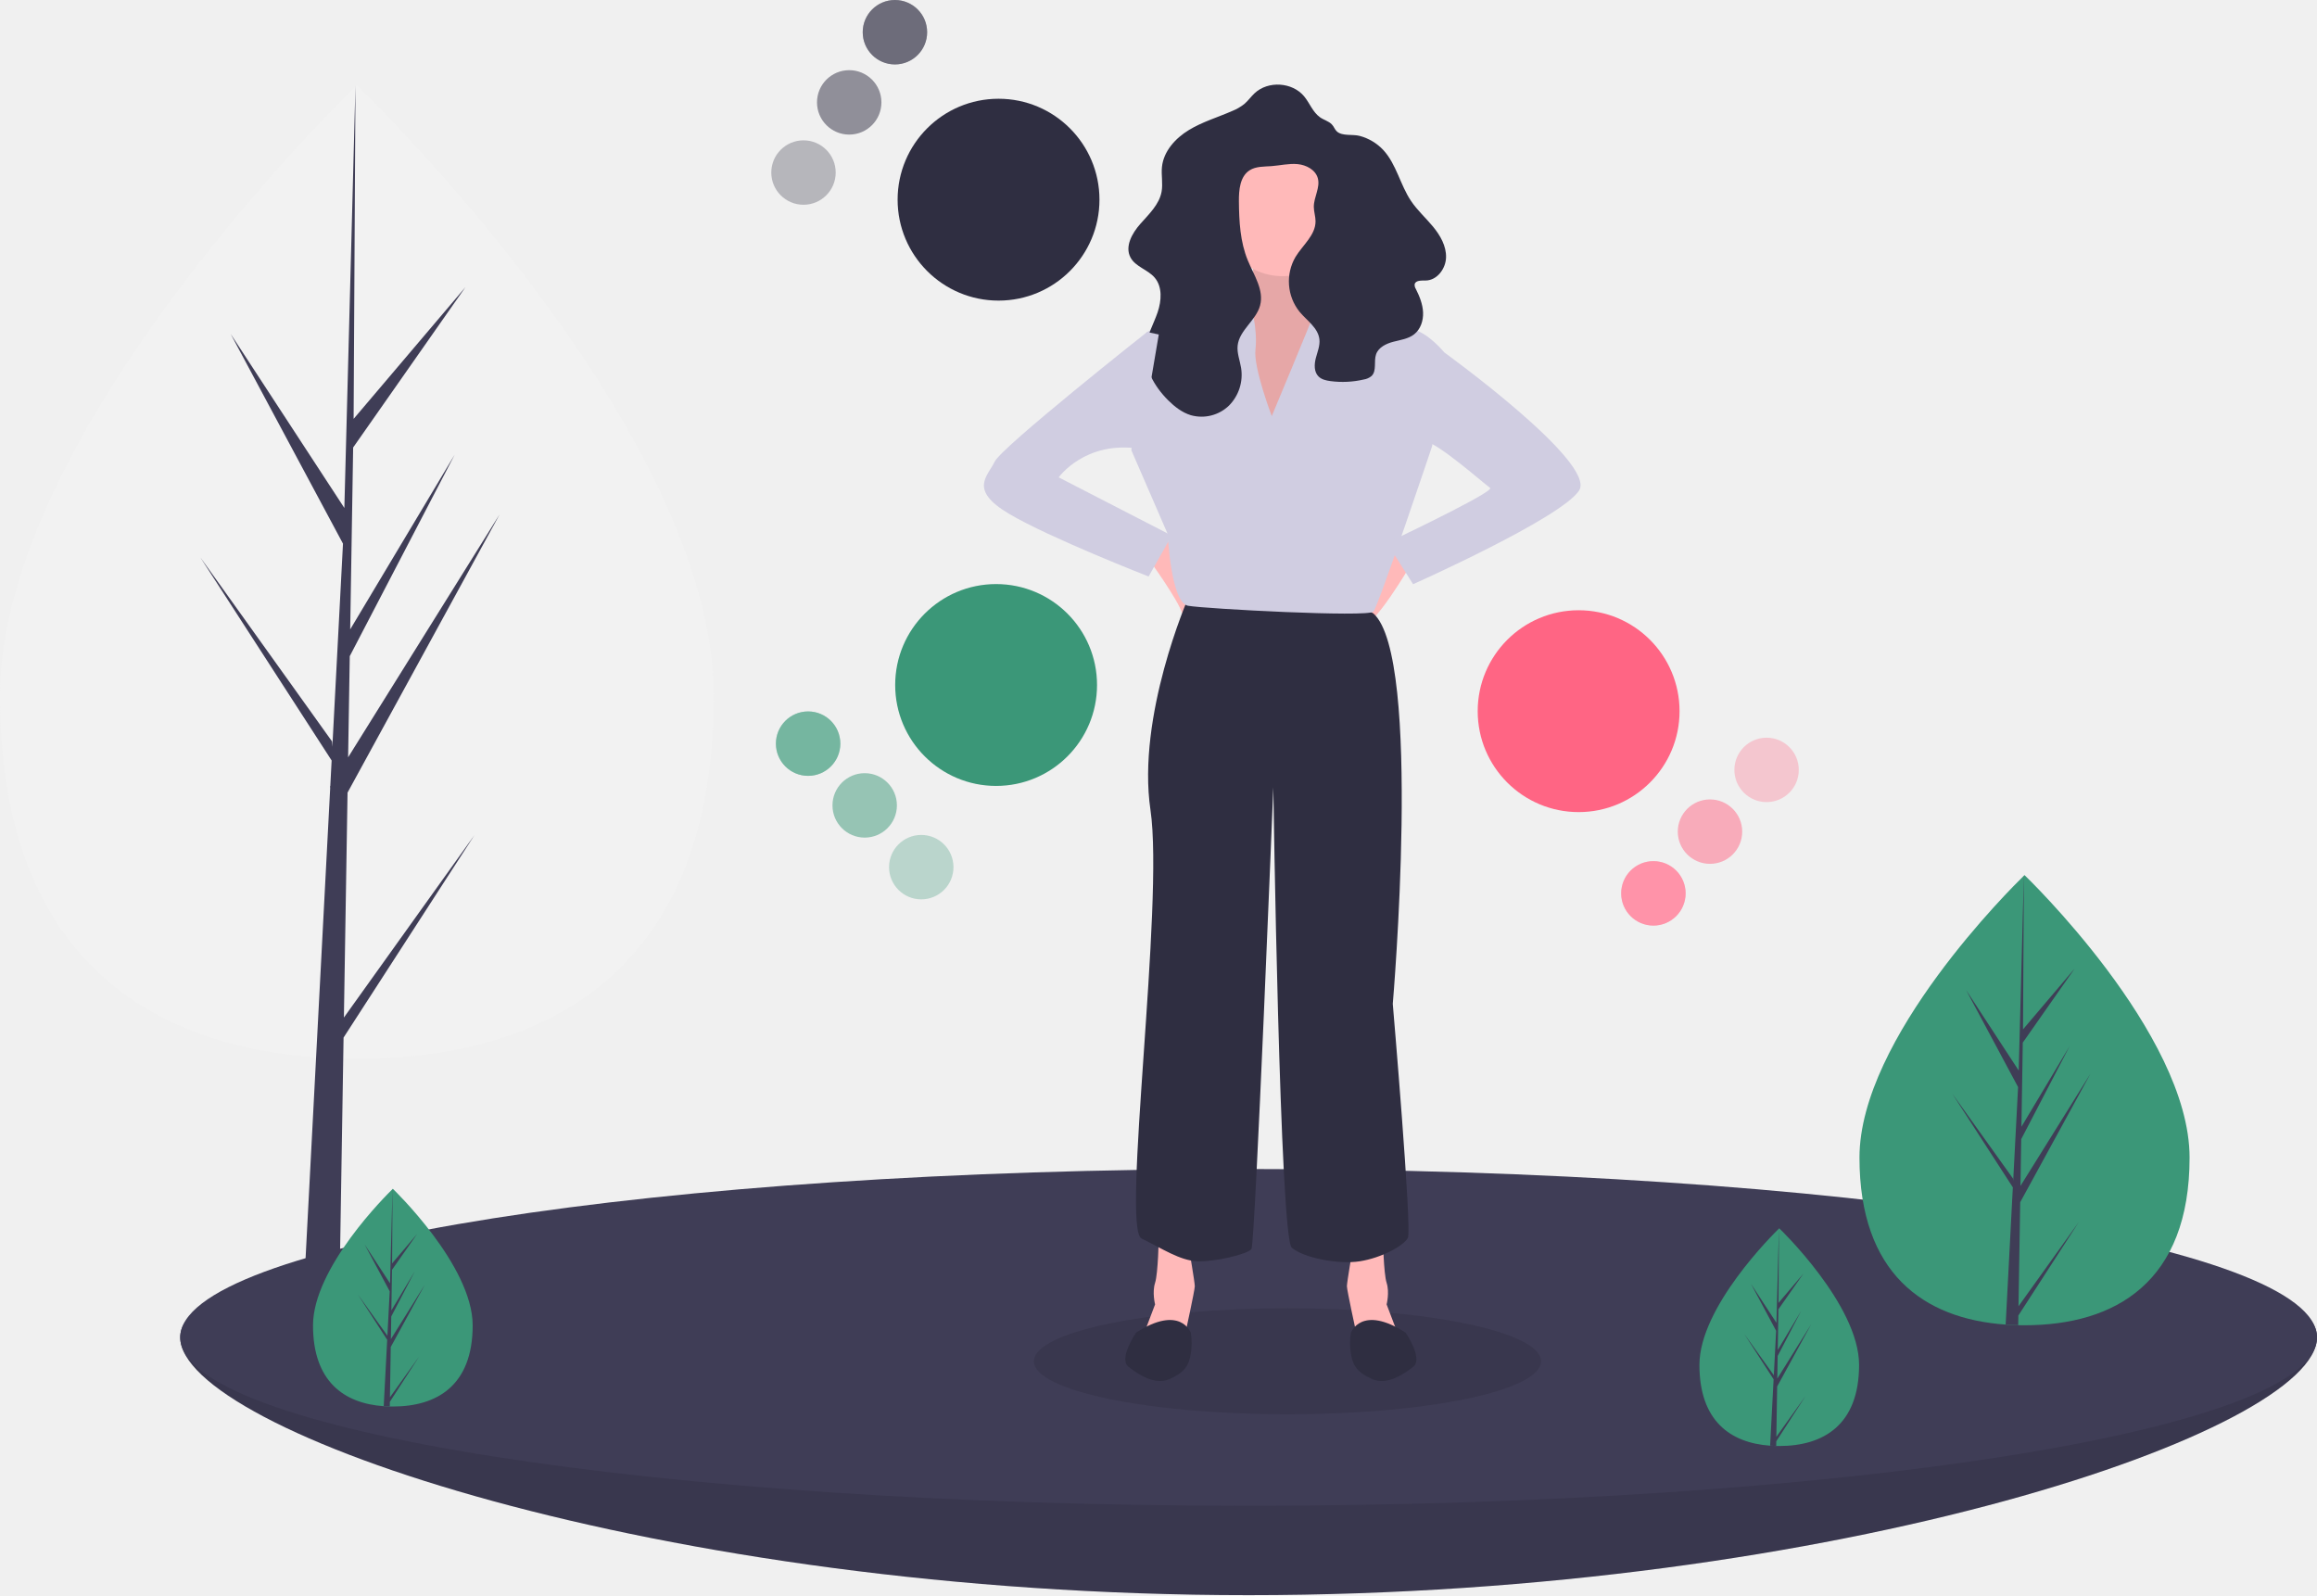
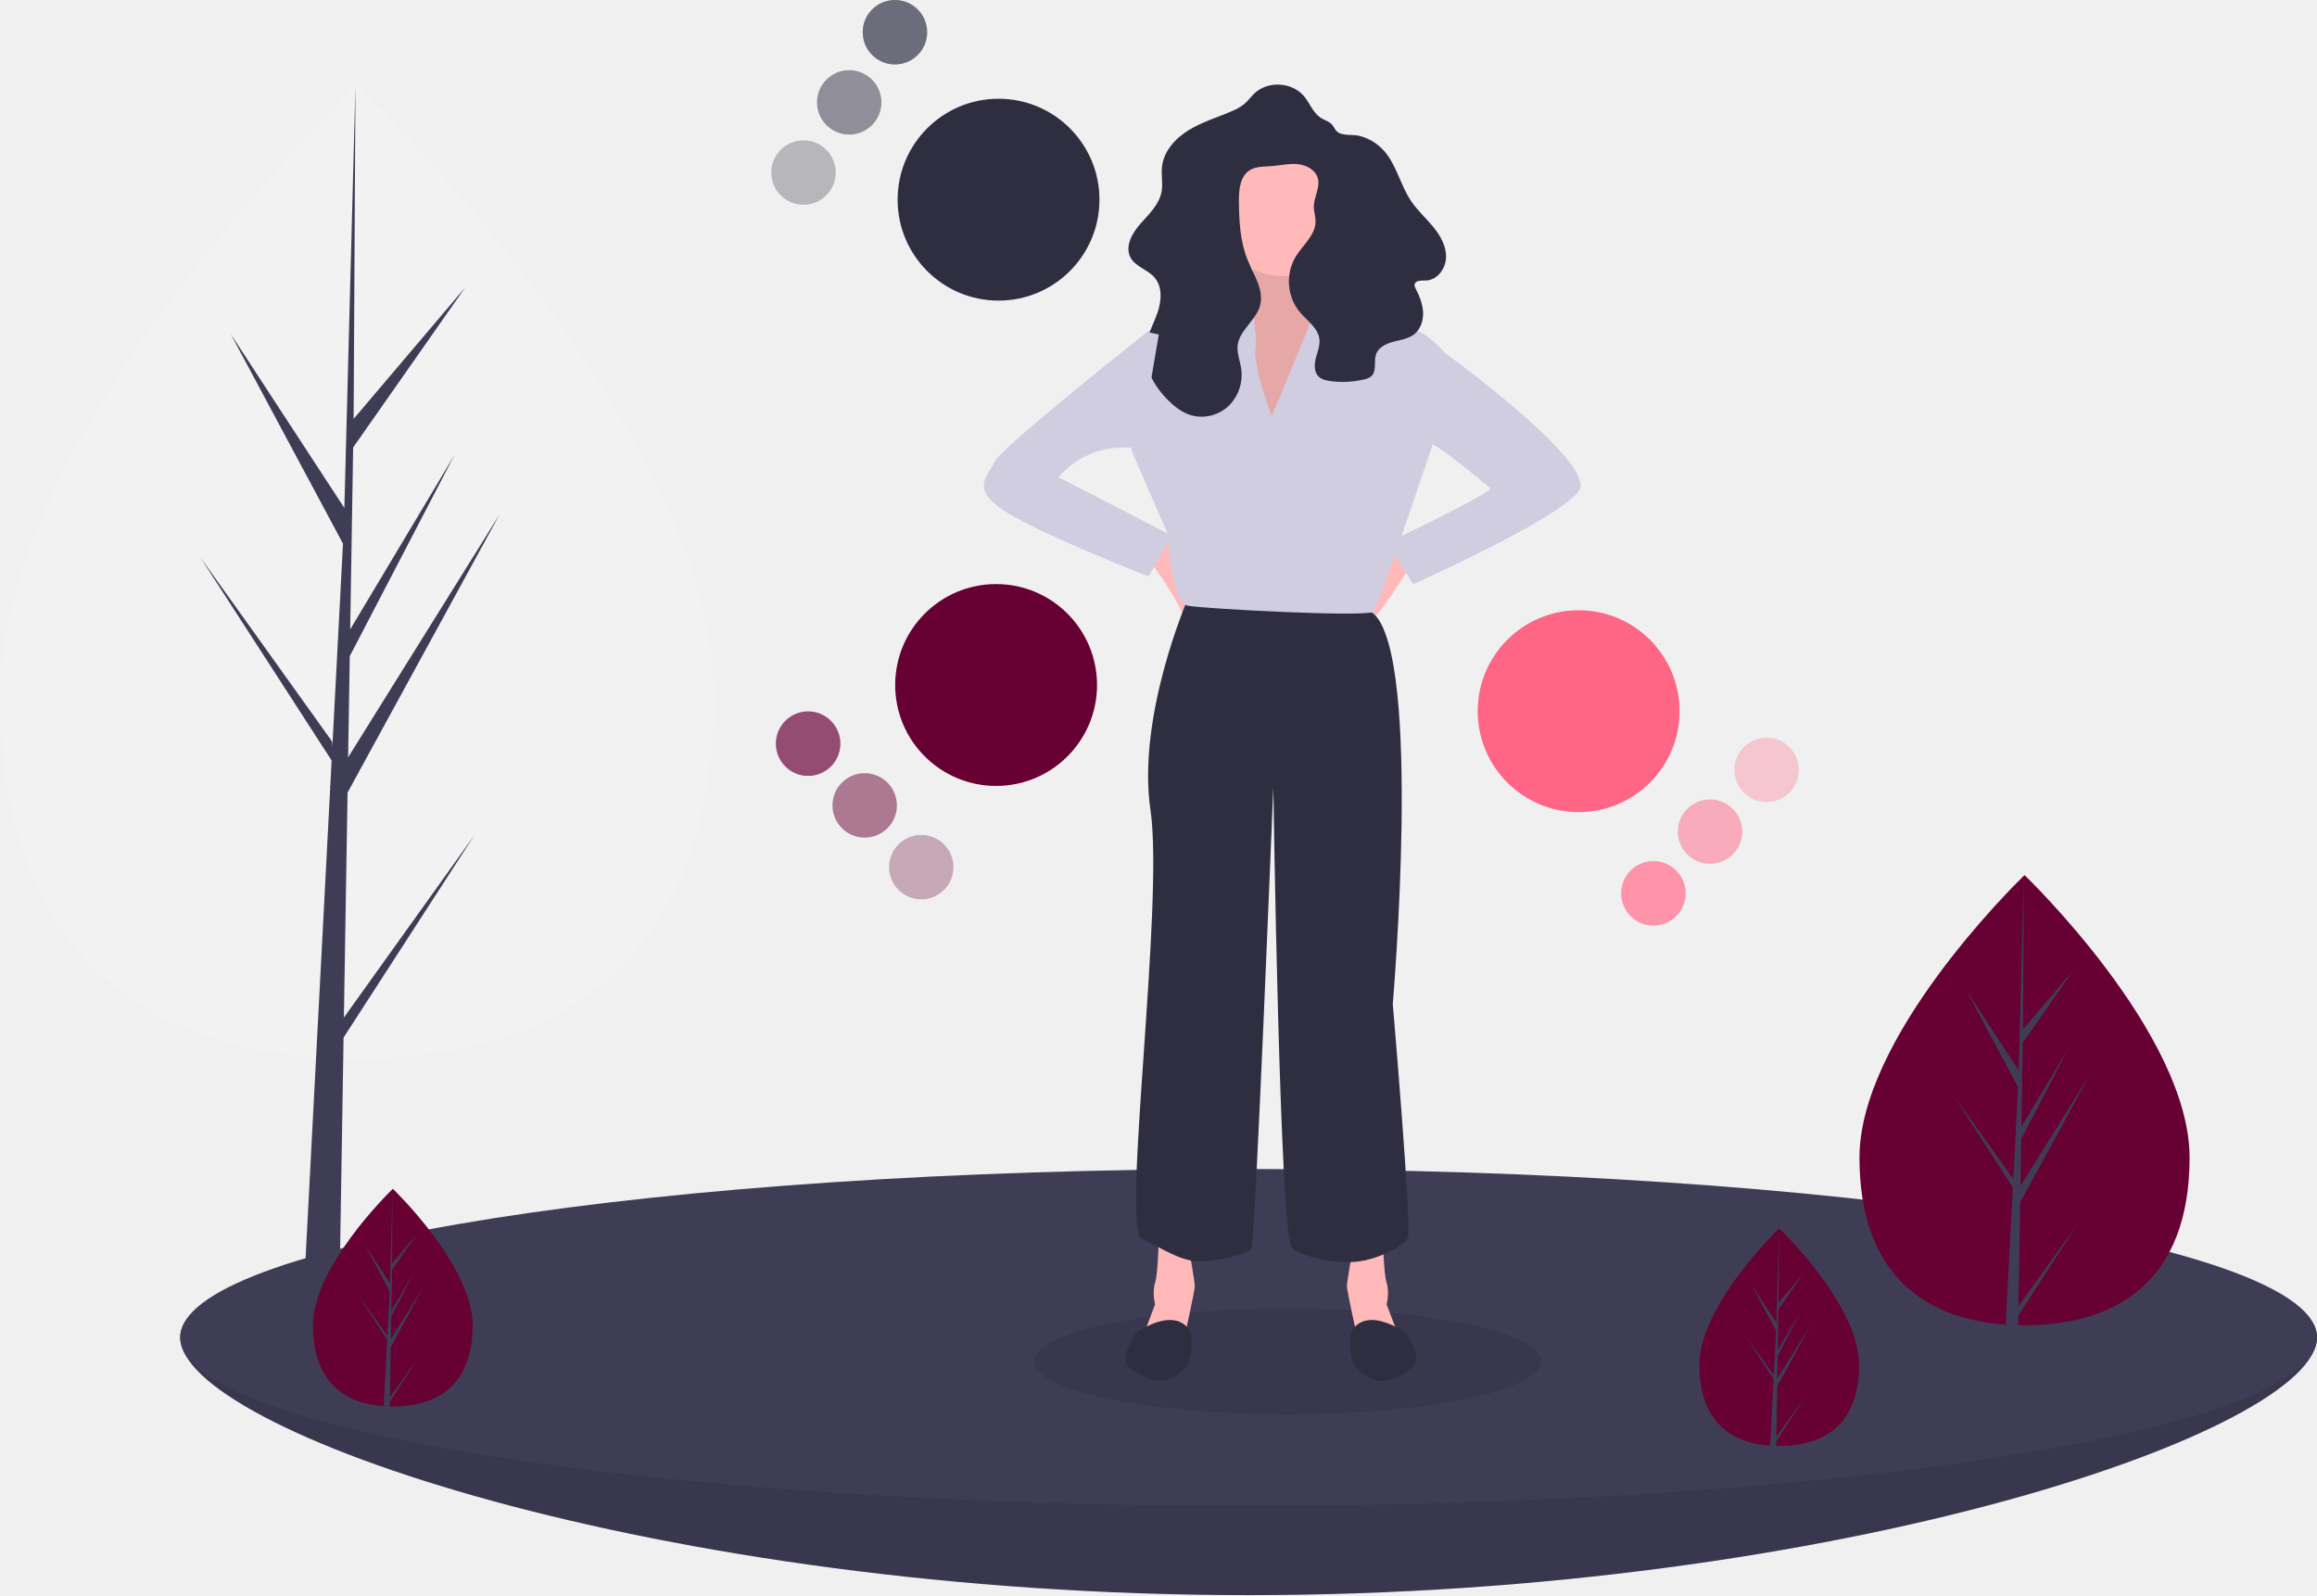
<svg xmlns="http://www.w3.org/2000/svg" id="ace48909-504a-4a53-928f-d9458b0a8bcb" data-name="Layer 1" width="1114.705" height="767.391" viewBox="0 0 1114.705 767.391">
  <path d="M386.049,401.154c0,129.31-76.873,174.461-171.701,174.461S42.647,530.464,42.647,401.154,214.348,107.34,214.348,107.34,386.049,271.843,386.049,401.154Z" transform="translate(-42.6473 -66.3044)" fill="#f2f2f2" />
  <polygon points="165.446 489.53 167.204 381.308 240.387 247.423 167.48 364.332 168.27 315.671 218.708 218.806 168.48 302.794 168.48 302.794 169.901 215.275 223.911 138.159 170.125 201.513 171.013 41.035 165.431 253.479 165.889 244.715 110.977 160.663 165.009 261.539 159.892 359.282 159.74 356.687 96.436 268.235 159.548 365.852 158.908 378.076 158.794 378.26 158.846 379.264 145.865 627.246 163.209 627.246 165.29 499.158 228.247 401.78 165.446 489.53" fill="#3f3d56" />
  <path d="M1157.353,709.696c0,44.735-230.126,124-514,124s-514-79.265-514-124,230.126-38,514-38S1157.353,664.961,1157.353,709.696Z" transform="translate(-42.6473 -66.3044)" fill="#3f3d56" />
  <path d="M1157.353,709.696c0,44.735-230.126,124-514,124s-514-79.265-514-124,230.126-38,514-38S1157.353,664.961,1157.353,709.696Z" transform="translate(-42.6473 -66.3044)" opacity="0.1" />
  <ellipse cx="600.705" cy="643.391" rx="514" ry="81" fill="#3f3d56" />
  <ellipse cx="619.401" cy="654.891" rx="122" ry="25.5" opacity="0.1" />
  <circle cx="480.397" cy="96.063" r="48.555" fill="#2f2e41" />
  <circle cx="386.561" cy="83.012" r="15.496" fill="#2f2e41" opacity="0.3" />
  <circle cx="408.555" cy="49.255" r="15.496" fill="#2f2e41" opacity="0.5" />
  <circle cx="430.549" cy="15.498" r="15.496" fill="#2f2e41" />
  <circle cx="430.549" cy="15.498" r="15.496" fill="#fff" opacity="0.3" />
-   <circle cx="479.226" cy="329.54" r="48.555" fill="#3b9778" />
-   <circle cx="443.218" cy="417.17" r="15.496" fill="#3b9778" opacity="0.3" />
-   <circle cx="416.002" cy="387.462" r="15.496" fill="#3b9778" opacity="0.5" />
-   <circle cx="388.786" cy="357.754" r="15.496" fill="#3b9778" />
+   <circle cx="479.226" cy="329.54" r="48.555" fill="#670033" />
+   <circle cx="443.218" cy="417.17" r="15.496" fill="#670033" opacity="0.3" />
+   <circle cx="416.002" cy="387.462" r="15.496" fill="#670033" opacity="0.5" />
+   <circle cx="388.786" cy="357.754" r="15.496" fill="#670033" />
  <circle cx="388.786" cy="357.754" r="15.496" fill="#fff" opacity="0.3" />
  <path d="M600.134,661.534s-.296,17.331-1.778,21.923,0,10.369,0,10.369l-5.629,14.813h19.997s4.74-21.627,4.74-23.552-2.814-18.22-2.814-18.22Z" transform="translate(-42.6473 -66.3044)" fill="#ffb9b9" />
  <path d="M615.54,707.453s-5.036-13.776-26.367,0c0,0-8.443,12.443-3.703,16.294s12.887,9.036,19.701,6.073,9.48-6.221,10.369-12.295A30.523,30.523,0,0,0,615.54,707.453Z" transform="translate(-42.6473 -66.3044)" fill="#2f2e41" />
  <path d="M707.971,661.534s.296,17.331,1.778,21.923,0,10.369,0,10.369l5.629,14.813H695.38s-4.74-21.627-4.74-23.552,2.814-18.22,2.814-18.22Z" transform="translate(-42.6473 -66.3044)" fill="#ffb9b9" />
  <path d="M692.566,707.453s5.036-13.776,26.367,0c0,0,8.443,12.443,3.703,16.294s-12.887,9.036-19.701,6.073-9.48-6.221-10.369-12.295A30.523,30.523,0,0,1,692.566,707.453Z" transform="translate(-42.6473 -66.3044)" fill="#2f2e41" />
  <path d="M595.098,335.062s14.516,19.997,16.294,26.367,12.887,5.777,12.146,0-20.145-36.736-20.145-36.736Z" transform="translate(-42.6473 -66.3044)" fill="#ffb9b9" />
  <path d="M712.415,328.544s-20.442,34.662-15.257,38.513S722.043,336.839,722.043,336.839Z" transform="translate(-42.6473 -66.3044)" fill="#ffb9b9" />
  <path d="M693.306,355.651h-33.773c-6.221,0-26.663,1.629-29.922,0S614.207,354.17,614.207,354.17s-24.737,56.585-18.072,101.763-14.072,201.453-4.296,206.193,18.516,10.665,26.959,10.961,24.145-3.407,25.922-5.925,10.517-222.042,10.517-222.042,3.111,216.562,8.888,221.45,22.367,8.147,32.736,6.518,21.034-7.406,23.108-11.258S712.711,549.253,712.711,549.253s14.368-166.939-9.332-187.825Z" transform="translate(-42.6473 -66.3044)" fill="#2f2e41" />
  <path d="M643.684,183.676s7.406,24.293-7.258,31.255,12.591,63.695,12.591,63.695,38.069-48.734,38.069-59.399l-6.369-6.369s-12.443-20.886-8.591-27.404S643.684,183.676,643.684,183.676Z" transform="translate(-42.6473 -66.3044)" fill="#ffb9b9" />
  <path d="M643.684,183.676s7.406,24.293-7.258,31.255,12.591,63.695,12.591,63.695,38.069-48.734,38.069-59.399l-6.369-6.369s-12.443-20.886-8.591-27.404S643.684,183.676,643.684,183.676Z" transform="translate(-42.6473 -66.3044)" opacity="0.1" />
  <path d="M654.497,266.479s-8.888-23.256-7.851-31.995-1.428-23.029-5.232-23.439-42.91,12.329-46.909,14.996-7.554,56.881-7.554,56.881l17.479,40.291s1.481,33.032,9.776,34.514,86.654,5.629,89.173,2.814,28.292-79.692,28.292-79.692l5.777-45.031S730.19,226.781,722.487,224.707s-32.588-10.961-35.402-11.258-11.702,1.333-12.443,3.999S654.497,266.479,654.497,266.479Z" transform="translate(-42.6473 -66.3044)" fill="#d0cde1" />
  <circle cx="616.96" cy="102.485" r="30.366" fill="#ffb9b9" />
  <path d="M670.065,112.653c-5.685-6.858-17.303-7.6-23.813-1.52-1.755,1.639-3.14,3.654-4.972,5.208a23.407,23.407,0,0,1-5.865,3.377c-6.943,3.04-14.316,5.2-20.793,9.137s-12.151,10.169-12.954,17.706c-.424,3.986.536,8.06-.193,12.002-1.143,6.179-6.107,10.789-10.263,15.502-3.947,4.477-7.499,10.859-4.675,16.118,2.402,4.473,8.288,5.8,11.596,9.652,3.819,4.447,3.33,11.179,1.439,16.727s-4.966,10.761-5.744,16.571c-1.28,9.563,3.974,18.936,10.817,25.737,3.131,3.112,6.734,5.918,10.96,7.194a18.995,18.995,0,0,0,18.297-4.63,21,21,0,0,0,5.837-18.127c-.576-3.591-2.053-7.116-1.67-10.733.788-7.43,8.892-12.117,10.812-19.337,1.965-7.388-2.995-14.584-5.913-21.649-3.681-8.912-4.201-18.779-4.287-28.421-.05-5.516.518-11.975,5.167-14.945,3.038-1.941,6.903-1.728,10.499-1.994,4.192-.31,8.363-1.36,12.548-.973s8.606,2.703,9.743,6.75c1.273,4.531-1.945,9.131-1.914,13.837.015,2.307.817,4.556.831,6.863.042,6.702-6.168,11.492-9.651,17.218a23.368,23.368,0,0,0,2,26.427c3.548,4.234,8.896,7.696,9.51,13.185.344,3.079-.95,6.069-1.73,9.067s-.906,6.58,1.273,8.782c1.478,1.493,3.674,1.985,5.756,2.262a44.944,44.944,0,0,0,16.085-.78,7.654,7.654,0,0,0,3.695-1.668c2.618-2.536.979-7.032,2.189-10.47,1.182-3.36,4.857-5.113,8.303-6.012s7.171-1.373,9.981-3.56c3.124-2.431,4.494-6.627,4.318-10.581s-1.701-7.724-3.479-11.26a3.653,3.653,0,0,1-.579-2.174c.346-2.038,3.255-1.862,5.322-1.887,5.456-.066,9.642-5.655,9.793-11.109s-2.754-10.543-6.223-14.754-7.594-7.893-10.637-12.422c-5.201-7.744-7.008-17.624-13.326-24.487a24.038,24.038,0,0,0-11.363-6.794c-3.35-.911-8.379.23-10.991-2.157-1.02-.932-1.455-2.435-2.453-3.425-1.623-1.61-3.84-2.084-5.661-3.386C674.191,120.217,672.737,115.877,670.065,112.653Z" transform="translate(-42.6473 -66.3044)" fill="#2f2e41" />
  <path d="M600.134,227.225l-5.629-1.185s-69.916,55.251-73.323,62.361-12.591,13.48,6.814,25.033,67.25,30.218,67.25,30.218l11.11-19.701-54.363-27.996s12.591-17.775,38.809-13.776Z" transform="translate(-42.6473 -66.3044)" fill="#d0cde1" />
  <path d="M732.56,233.595l4.888,2.222s73.619,53.178,64.88,66.509-79.84,45.031-79.84,45.031l-12.591-19.849s.976-.462,2.655-1.264c10.608-5.067,49.27-23.716,46.968-25.251-2.666-1.778-25.033-21.627-31.255-22.367S732.56,233.595,732.56,233.595Z" transform="translate(-42.6473 -66.3044)" fill="#d0cde1" />
  <circle cx="759.476" cy="342.136" r="48.555" fill="#ff6584" />
  <circle cx="795.449" cy="429.781" r="15.496" fill="#ff6584" />
  <circle cx="795.449" cy="429.781" r="15.496" fill="#fff" opacity="0.3" />
  <circle cx="822.677" cy="400.084" r="15.496" fill="#ff6584" opacity="0.5" />
  <circle cx="849.905" cy="370.387" r="15.496" fill="#ff6584" opacity="0.3" />
-   <path d="M1096.049,623.183c0,59.806-35.548,80.68-79.41,80.68-1.014,0-2.028-.011-3.031-.032-2.038-.043-4.045-.139-6.04-.288-39.583-2.785-70.329-24.738-70.329-80.36,0-57.575,73.615-130.252,79.08-135.566l.011-.011c.203-.203.31-.299.31-.299S1096.049,563.387,1096.049,623.183Z" transform="translate(-42.6473 -66.3044)" fill="#3b9778" />
+   <path d="M1096.049,623.183c0,59.806-35.548,80.68-79.41,80.68-1.014,0-2.028-.011-3.031-.032-2.038-.043-4.045-.139-6.04-.288-39.583-2.785-70.329-24.738-70.329-80.36,0-57.575,73.615-130.252,79.08-135.566l.011-.011c.203-.203.31-.299.31-.299S1096.049,563.387,1096.049,623.183Z" transform="translate(-42.6473 -66.3044)" fill="#670033" />
  <path d="M1013.746,694.717l29.049-40.575-29.113,45.025-.075,4.664c-2.038-.043-4.045-.139-6.04-.288l3.127-59.817-.021-.47.053-.085.299-5.645-29.188-45.143,29.273,40.906.075,1.195,2.358-45.207-24.983-46.647,25.293,38.707,2.465-93.721.011-.309v.299l-.416,73.914,24.876-29.295L1015.806,567.891l-.651,40.468,23.222-38.835-23.318,44.79-.363,22.507,33.713-54.064L1014.568,644.665Z" transform="translate(-42.6473 -66.3044)" fill="#3f3d56" />
-   <path d="M270.049,703.933c0,28.926-17.193,39.022-38.408,39.022-.49,0-.981-.005-1.466-.015-.986-.021-1.956-.067-2.921-.139-19.144-1.347-34.015-11.965-34.015-38.867,0-27.847,35.605-62.998,38.248-65.568l.005-.005c.098-.098.15-.145.15-.145S270.049,675.012,270.049,703.933Z" transform="translate(-42.6473 -66.3044)" fill="#3b9778" />
+   <path d="M270.049,703.933c0,28.926-17.193,39.022-38.408,39.022-.49,0-.981-.005-1.466-.015-.986-.021-1.956-.067-2.921-.139-19.144-1.347-34.015-11.965-34.015-38.867,0-27.847,35.605-62.998,38.248-65.568l.005-.005c.098-.098.15-.145.15-.145S270.049,675.012,270.049,703.933Z" transform="translate(-42.6473 -66.3044)" fill="#670033" />
  <path d="M230.242,738.531l14.05-19.624-14.081,21.777-.036,2.256c-.986-.021-1.956-.067-2.921-.139L228.766,713.869l-.01-.227.026-.041.145-2.73-14.117-21.834,14.158,19.784.036.578,1.141-21.865L218.061,664.973l12.233,18.721,1.192-45.329.005-.15v.145l-.201,35.749,12.032-14.169-12.083,17.25-.315,19.573,11.232-18.783-11.278,21.663-.175,10.886,16.306-26.149L230.64,714.323Z" transform="translate(-42.6473 -66.3044)" fill="#3f3d56" />
-   <path d="M937.049,722.933c0,28.926-17.193,39.022-38.408,39.022-.49,0-.981-.005-1.466-.015-.986-.021-1.956-.067-2.921-.139-19.144-1.347-34.015-11.965-34.015-38.867,0-27.847,35.605-62.998,38.248-65.568l.005-.005c.098-.098.15-.145.15-.145S937.049,694.012,937.049,722.933Z" transform="translate(-42.6473 -66.3044)" fill="#3b9778" />
+   <path d="M937.049,722.933c0,28.926-17.193,39.022-38.408,39.022-.49,0-.981-.005-1.466-.015-.986-.021-1.956-.067-2.921-.139-19.144-1.347-34.015-11.965-34.015-38.867,0-27.847,35.605-62.998,38.248-65.568l.005-.005c.098-.098.15-.145.15-.145S937.049,694.012,937.049,722.933Z" transform="translate(-42.6473 -66.3044)" fill="#670033" />
  <path d="M897.242,757.531l14.05-19.624-14.081,21.777-.036,2.256c-.986-.021-1.956-.067-2.921-.139L895.766,732.869l-.01-.227.026-.041.145-2.73-14.117-21.834,14.158,19.784.036.578,1.141-21.865L885.061,683.973l12.233,18.721,1.192-45.329.005-.15v.145l-.201,35.749,12.032-14.169-12.083,17.25-.315,19.573,11.232-18.783-11.278,21.663-.175,10.886,16.306-26.149L897.64,733.323Z" transform="translate(-42.6473 -66.3044)" fill="#3f3d56" />
</svg>
